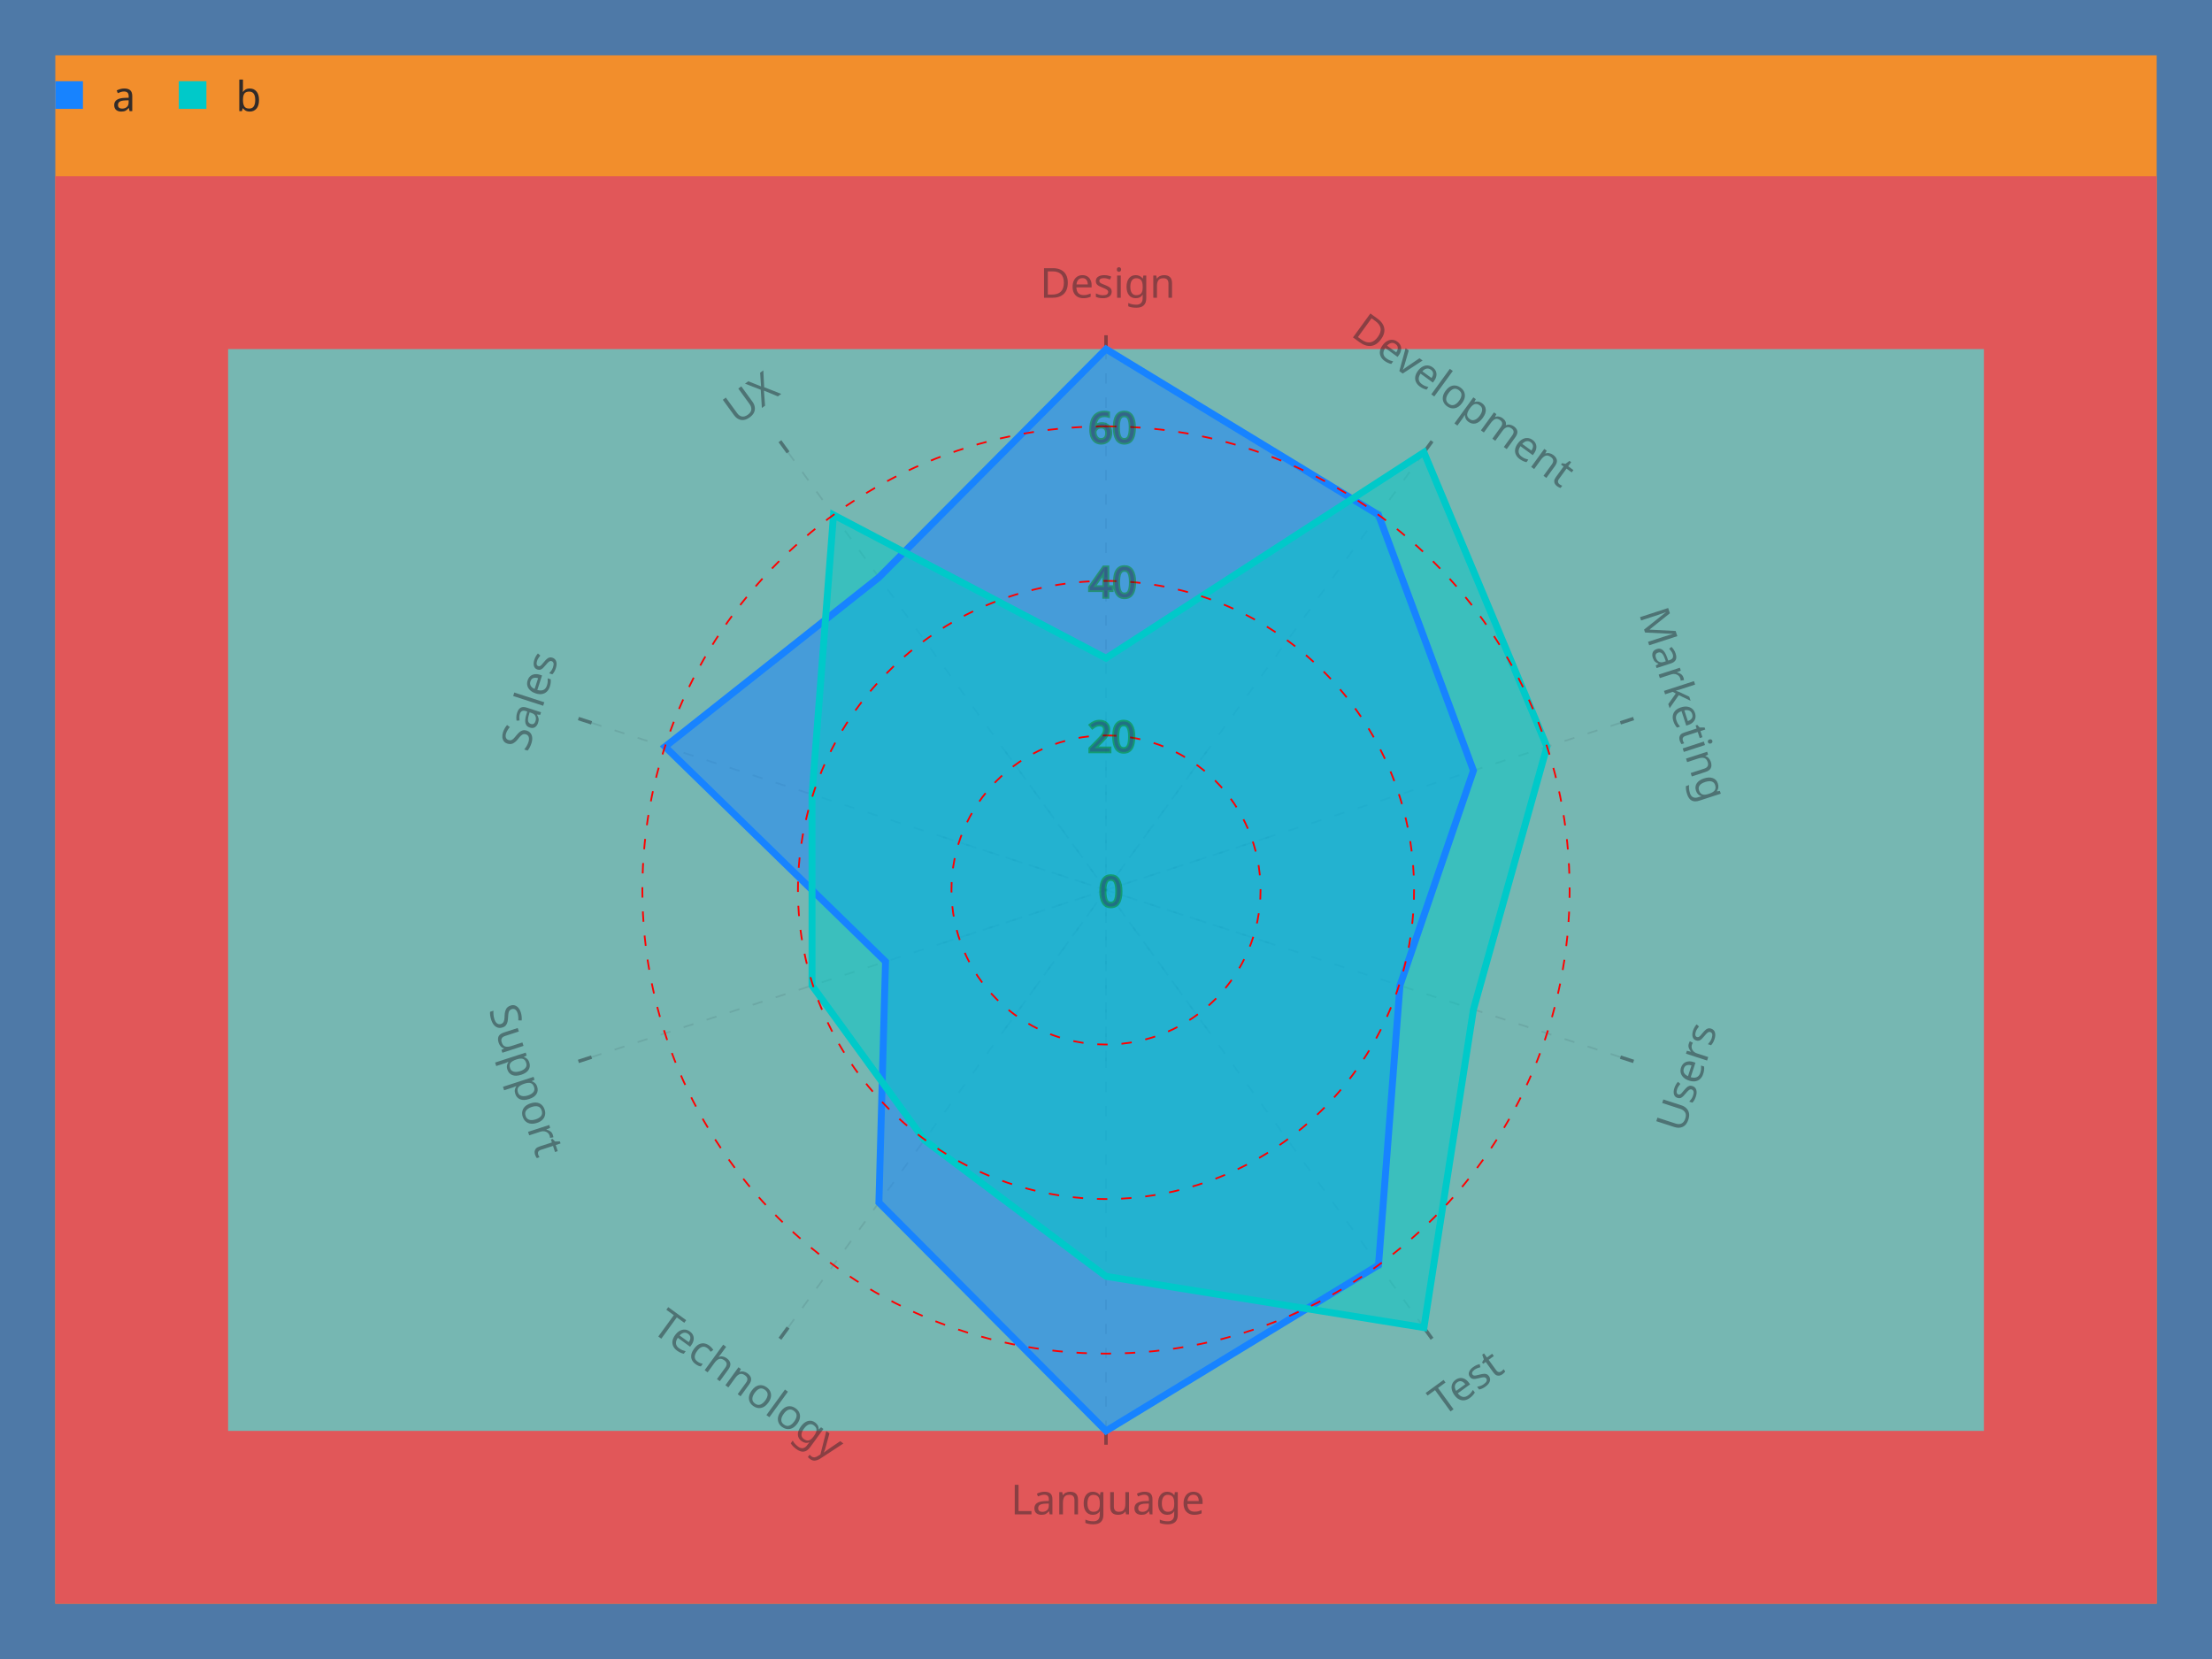
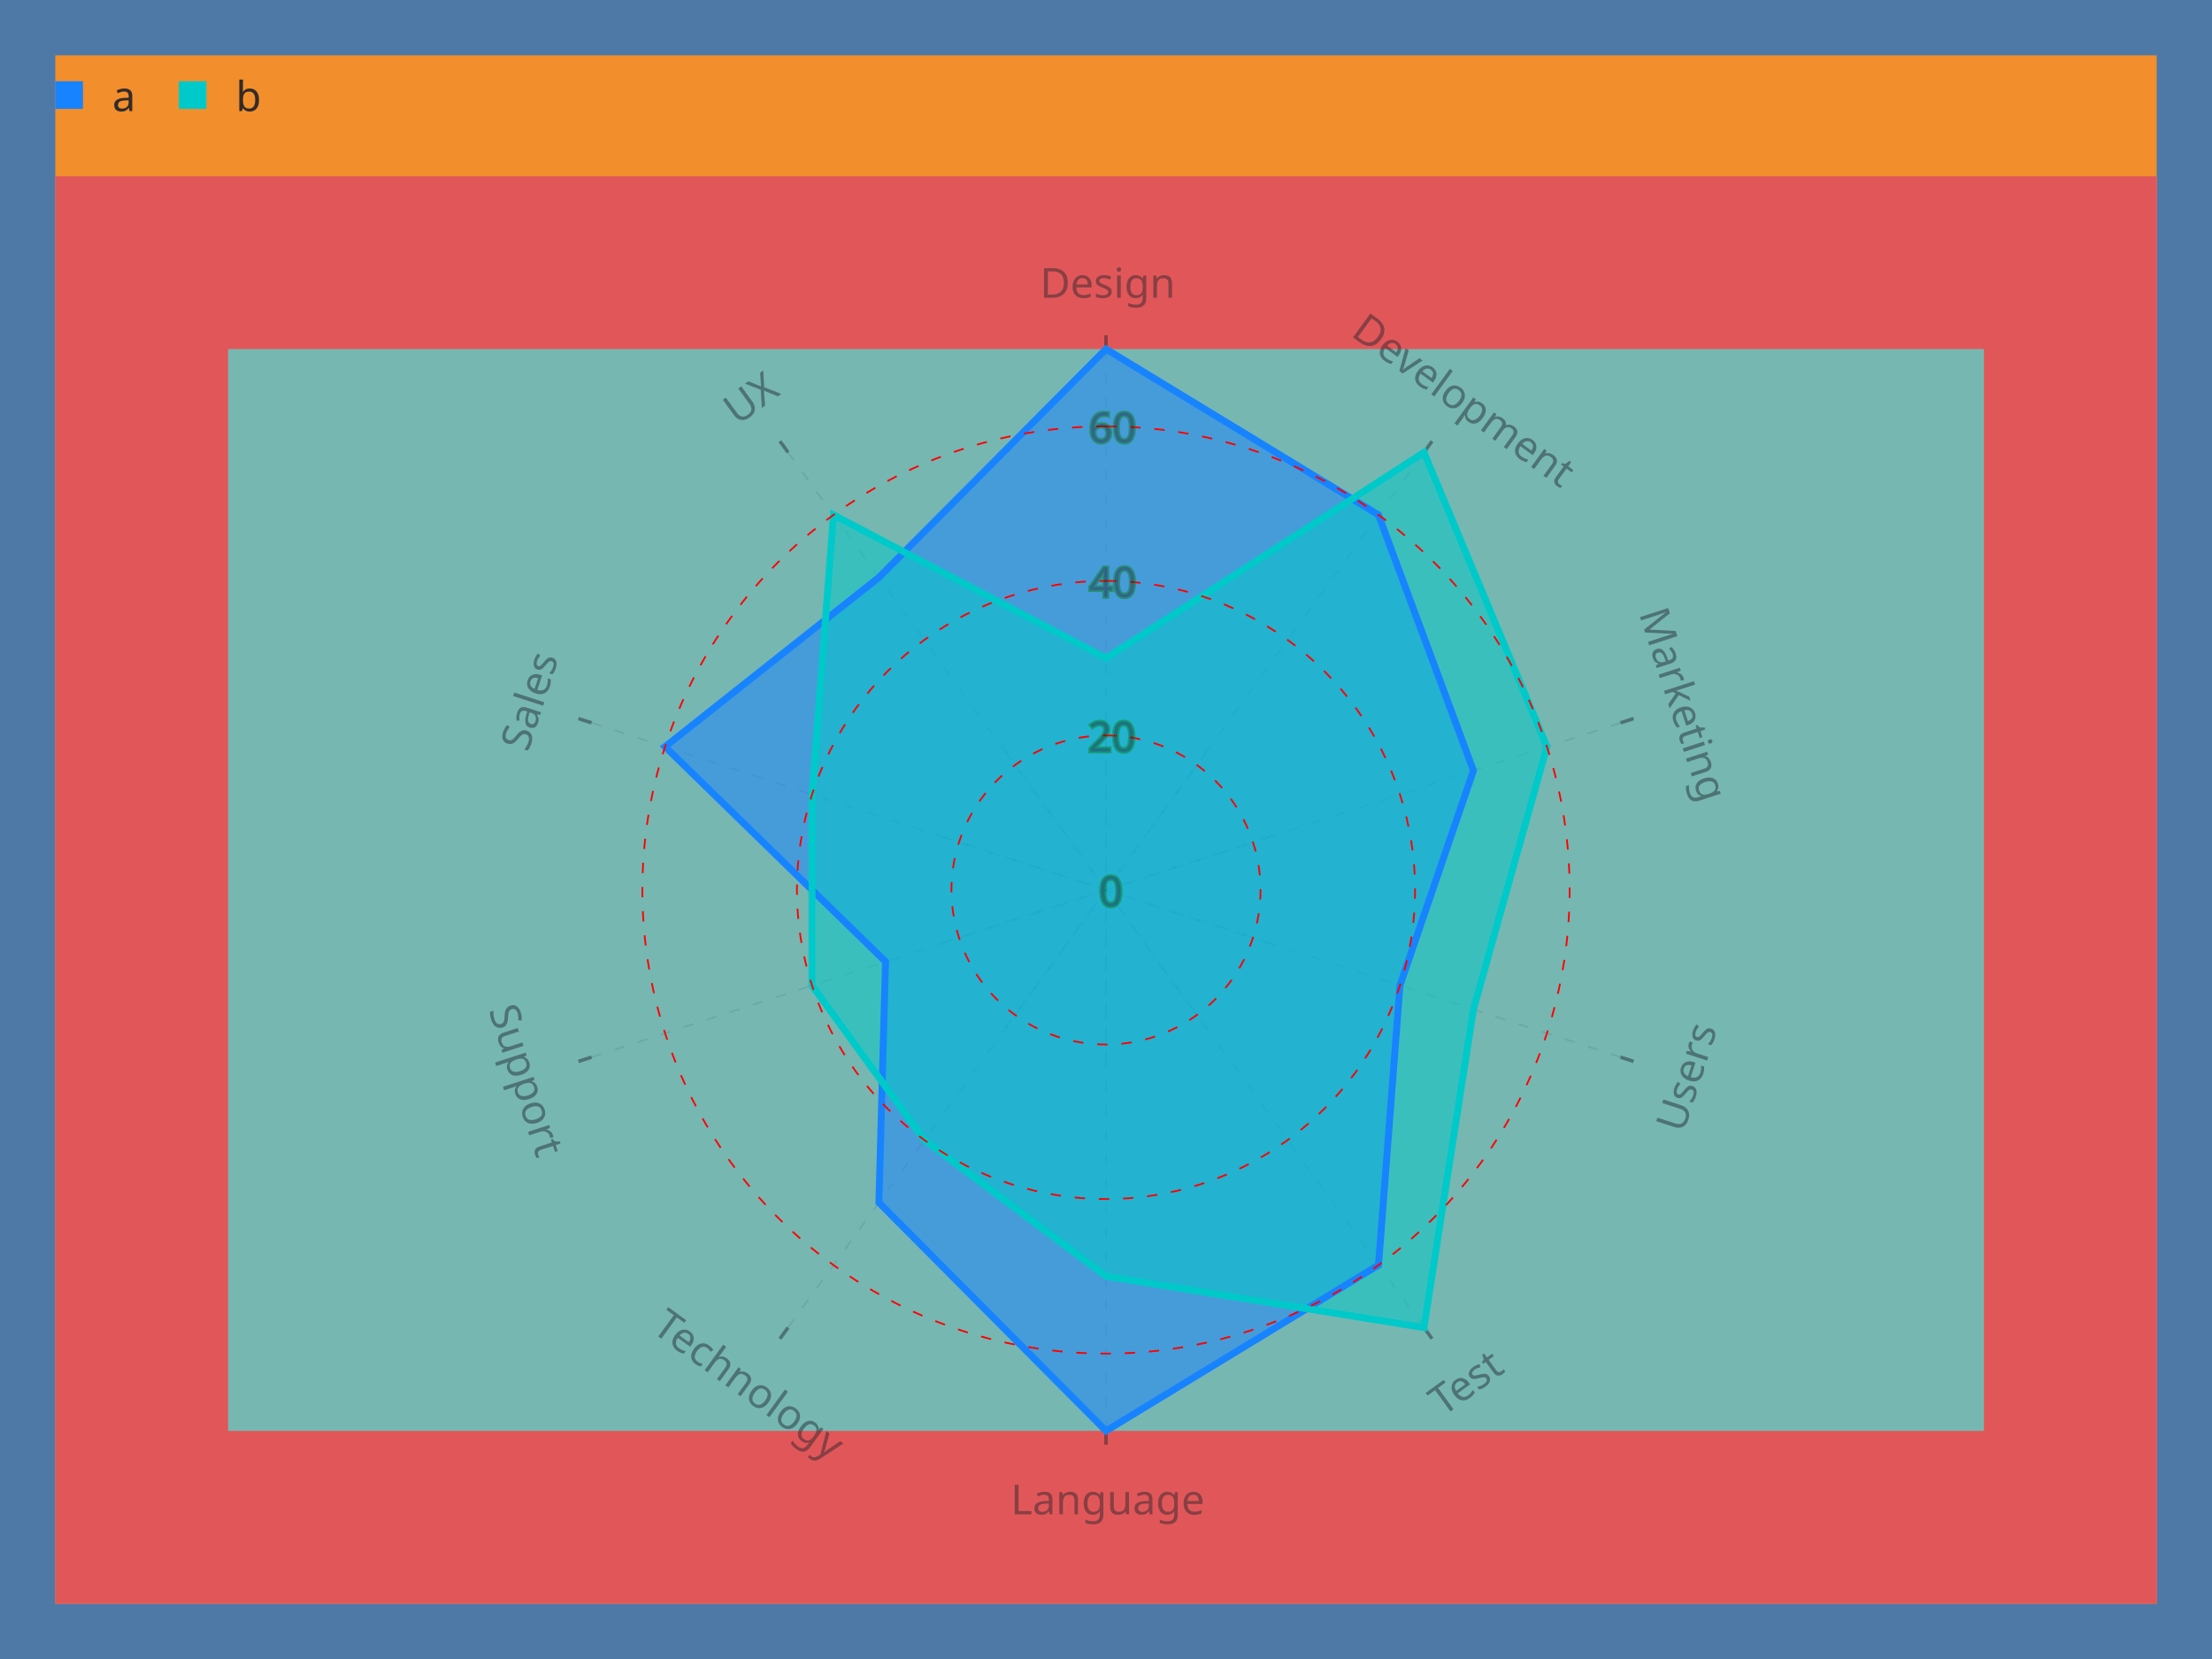
<svg xmlns="http://www.w3.org/2000/svg" width="640" height="480" style="background: transparent;" color-interpolation-filters="sRGB">
  <defs>
    <clipPath transform="matrix(1,0,0,1,-16,-16)" id="clip-path-56-32">
      <use href="#g-svg-56" transform="matrix(1,0,0,1,16,16)" />
    </clipPath>
  </defs>
  <g id="g-svg-camera" transform="matrix(1,0,0,1,0,0)">
    <g id="g-root" fill="none" transform="matrix(1,0,0,1,0,0)">
      <g id="g-svg-17" fill="none" transform="matrix(1,0,0,1,0,0)" class="view">
        <g transform="matrix(1,0,0,1,0,0)">
          <path id="g-svg-18" fill="rgba(78,121,167,1)" class="area" d="M 0,0 l 640,0 l 0,480 l-640 0 z" width="640" height="480" />
        </g>
        <g transform="matrix(1,0,0,1,16,16)">
          <path id="g-svg-19" fill="rgba(242,142,44,1)" class="area" d="M 0,0 l 608,0 l 0,448 l-608 0 z" width="608" height="448" />
        </g>
        <g transform="matrix(1,0,0,1,16,51)">
          <path id="g-svg-20" fill="rgba(225,87,89,1)" class="area" d="M 0,0 l 608,0 l 0,413 l-608 0 z" width="608" height="413" />
        </g>
        <g transform="matrix(1,0,0,1,66,101)">
          <path id="g-svg-21" fill="rgba(118,183,178,1)" class="area" d="M 0,0 l 508,0 l 0,313 l-508 0 z" width="508" height="313" />
        </g>
        <g id="g-svg-22" fill="none" transform="matrix(1,0,0,1,0,0)" class="component">
          <g id="g-svg-25" fill="none" width="608" height="23" transform="matrix(1,0,0,1,16,16)">
            <g id="g-svg-26" fill="none" class="legend-category" width="72.28" height="23" transform="matrix(1,0,0,1,0,0)">
              <g id="g-svg-27" fill="none" transform="matrix(1,0,0,1,0,0)" class="legend-title-group">
                <g id="g-svg-28" fill="none" width="72.28" height="23" transform="matrix(1,0,0,1,0,0)" class="legend-title" />
              </g>
              <g id="g-svg-29" fill="none" transform="matrix(1,0,0,1,0,0)" class="legend-items-group">
                <g id="g-svg-30" fill="none" width="72.28" height="23" transform="matrix(1,0,0,1,0,0)" class="legend-items">
                  <g id="g-svg-31" fill="none" transform="matrix(1,0,0,1,0,0)" class="items-navigator">
                    <g id="g-svg-32" fill="none" class="navigator-content-group" transform="matrix(1,0,0,1,0,0)" clip-path="url(#clip-path-56-32)">
                      <g id="g-svg-33" fill="none" class="navigator-play-window" transform="matrix(1,0,0,1,0,0)">
                        <g id="g-svg-51" fill="none" class="items-item-page" transform="matrix(1,0,0,1,0,0)">
                          <g id="g-svg-35" fill="none" transform="matrix(1,0,0,1,0,0)" class="items-item" width="23.72" height="23">
                            <g id="g-svg-41" fill="none" transform="matrix(1,0,0,1,0,0)" class="legend-category-item-background-group">
                              <g transform="matrix(1,0,0,1,0,0)">
                                <path id="g-svg-42" fill="rgba(0,0,0,0)" class="legend-category-item-background" d="M 0,0 l 23.72,0 l 0,23 l-23.72 0 z" width="23.72" height="23" visibility="visible" />
                              </g>
                            </g>
                            <g id="g-svg-36" fill="none" transform="matrix(0.5,0,0,0.5,4,11.5)" class="legend-category-item-marker-group">
                              <g transform="matrix(1,0,0,1,-8,-8)">
                                <path id="g-svg-37" fill="rgba(23,131,255,1)" d="M 0,0 L 16,0 L 16,16 L 0,16 Z" stroke-width="0" class="legend-category-item-marker" visibility="visible" />
                              </g>
                            </g>
                            <g id="g-svg-38" fill="none" transform="matrix(1,0,0,1,16,11.5)" class="legend-category-item-label-group">
                              <g transform="matrix(1,0,0,1,0,0)">
                                <text id="g-svg-39" fill="rgba(29,33,41,1)" dominant-baseline="central" paint-order="stroke" dx="0.5" font-family="sans-serif" font-size="12" font-style="normal" font-variant="normal" font-weight="normal" stroke-width="1" text-anchor="left" class="legend-category-item-label" fill-opacity="0.9" visibility="visible">
                                  a
                                </text>
                              </g>
                            </g>
                            <g id="g-svg-40" fill="none" transform="matrix(1,0,0,1,0,0)" class="legend-category-item-value-group" />
                          </g>
                          <g id="g-svg-43" fill="none" transform="matrix(1,0,0,1,35.72,0)" class="items-item" width="24.56" height="23">
                            <g id="g-svg-49" fill="none" transform="matrix(1,0,0,1,0,0)" class="legend-category-item-background-group">
                              <g transform="matrix(1,0,0,1,0,0)">
                                <path id="g-svg-50" fill="rgba(0,0,0,0)" class="legend-category-item-background" d="M 0,0 l 24.56,0 l 0,23 l-24.56 0 z" width="24.56" height="23" visibility="visible" />
                              </g>
                            </g>
                            <g id="g-svg-44" fill="none" transform="matrix(0.5,0,0,0.5,4,11.5)" class="legend-category-item-marker-group">
                              <g transform="matrix(1,0,0,1,-8,-8)">
                                <path id="g-svg-45" fill="rgba(0,201,201,1)" d="M 0,0 L 16,0 L 16,16 L 0,16 Z" stroke-width="0" class="legend-category-item-marker" visibility="visible" />
                              </g>
                            </g>
                            <g id="g-svg-46" fill="none" transform="matrix(1,0,0,1,16,11.5)" class="legend-category-item-label-group">
                              <g transform="matrix(1,0,0,1,0,0)">
                                <text id="g-svg-47" fill="rgba(29,33,41,1)" dominant-baseline="central" paint-order="stroke" dx="0.5" font-family="sans-serif" font-size="12" font-style="normal" font-variant="normal" font-weight="normal" stroke-width="1" text-anchor="left" class="legend-category-item-label" fill-opacity="0.9" visibility="visible">
                                  b
                                </text>
                              </g>
                            </g>
                            <g id="g-svg-48" fill="none" transform="matrix(1,0,0,1,0,0)" class="legend-category-item-value-group" />
                          </g>
                        </g>
                      </g>
                    </g>
                    <g id="g-svg-34" fill="none" transform="matrix(1,0,0,1,0,0)" class="navigator-controller" />
                    <g transform="matrix(1,0,0,1,0,0)">
                      <path id="g-svg-56" fill="none" d="M 0,0 l 60.28,0 l 0,23 l-60.28 0 z" class="navigator-clip-path" width="60.28" height="23" />
                    </g>
                  </g>
                </g>
              </g>
            </g>
          </g>
        </g>
        <g id="g-svg-23" fill="none" transform="matrix(1,0,0,1,0,0)" class="component">
          <g id="g-svg-57" fill="none" transform="matrix(1,0,0,1,0,0)">
            <g id="g-svg-58" fill="none" transform="matrix(1,0,0,1,0,0)" class="axis-grid-group">
              <g id="g-svg-59" fill="none" transform="matrix(1,0,0,1,0,0)" class="axis-grid">
                <g id="g-svg-60" fill="none" transform="matrix(1,0,0,1,0,0)" class="grid-line-group">
                  <g transform="matrix(1,0,0,1,320,101)">
                    <path id="g-svg-62" fill="none" class="grid-line" stroke="rgba(29,33,41,1)" stroke-width="0.5" stroke-dasharray="3,4" d="M 0,0 L 0,206.5" stroke-opacity="0.1" />
                  </g>
                  <g transform="matrix(1,0,0,1,290.6107,130.8888)">
                    <path id="g-svg-63" fill="none" class="grid-line" stroke="rgba(29,33,41,1)" stroke-width="0.5" stroke-dasharray="3,4" d="M 121.378,0 L 0,167.062" stroke-opacity="0.1" />
                  </g>
                  <g transform="matrix(1,0,0,1,272.4472,209.1388)">
                    <path id="g-svg-64" fill="none" class="grid-line" stroke="rgba(29,33,41,1)" stroke-width="0.5" stroke-dasharray="3,4" d="M 196.393,0 L 0,63.812" stroke-opacity="0.1" />
                  </g>
                  <g transform="matrix(1,0,0,1,272.4472,242.0491)">
                    <path id="g-svg-65" fill="none" class="grid-line" stroke="rgba(29,33,41,1)" stroke-width="0.5" stroke-dasharray="3,4" d="M 196.393,63.812 L 0,0" stroke-opacity="0.1" />
                  </g>
                  <g transform="matrix(1,0,0,1,290.6107,217.0491)">
                    <path id="g-svg-66" fill="none" class="grid-line" stroke="rgba(29,33,41,1)" stroke-width="0.5" stroke-dasharray="3,4" d="M 121.378,167.062 L 0,0" stroke-opacity="0.1" />
                  </g>
                  <g transform="matrix(1,0,0,1,320,207.5)">
                    <path id="g-svg-67" fill="none" class="grid-line" stroke="rgba(29,33,41,1)" stroke-width="0.5" stroke-dasharray="3,4" d="M 0,206.5 L 0,0" stroke-opacity="0.1" />
                  </g>
                  <g transform="matrix(1,0,0,1,228.0116,217.0491)">
                    <path id="g-svg-68" fill="none" class="grid-line" stroke="rgba(29,33,41,1)" stroke-width="0.5" stroke-dasharray="3,4" d="M 0,167.062 L 121.378,0" stroke-opacity="0.1" />
                  </g>
                  <g transform="matrix(1,0,0,1,171.1597,242.0491)">
                    <path id="g-svg-69" fill="none" class="grid-line" stroke="rgba(29,33,41,1)" stroke-width="0.5" stroke-dasharray="3,4" d="M 0,63.812 L 196.393,0" stroke-opacity="0.1" />
                  </g>
                  <g transform="matrix(1,0,0,1,171.1597,209.1388)">
                    <path id="g-svg-70" fill="none" class="grid-line" stroke="rgba(29,33,41,1)" stroke-width="0.5" stroke-dasharray="3,4" d="M 0,0 L 196.393,63.812" stroke-opacity="0.1" />
                  </g>
                  <g transform="matrix(1,0,0,1,228.0116,130.8888)">
                    <path id="g-svg-71" fill="none" class="grid-line" stroke="rgba(29,33,41,1)" stroke-width="0.5" stroke-dasharray="3,4" d="M 0,0 L 121.378,167.062" stroke-opacity="0.1" />
                  </g>
                </g>
                <g id="g-svg-61" fill="none" transform="matrix(1,0,0,1,0,0)" class="grid-region-group" />
              </g>
            </g>
            <g id="g-svg-72" fill="none" transform="matrix(1,0,0,1,0,0)" class="axis-main-group">
              <g id="g-svg-73" fill="none" transform="matrix(1,0,0,1,0,0)" class="axis-line-group" />
              <g id="g-svg-74" fill="none" transform="matrix(1,0,0,1,0,0)" class="axis-tick-group">
                <g id="g-svg-75" fill="none" transform="matrix(1,0,0,1,320,101)" class="axis-tick">
                  <g transform="matrix(1,0,0,1,0,-4)">
                    <line id="g-svg-85" fill="none" x1="0" y1="4" x2="2.4492935982947064e-16" y2="0" class="axis-tick-item" stroke-width="1" stroke="rgba(29,33,41,1)" opacity="0.45" />
                  </g>
                </g>
                <g id="g-svg-76" fill="none" transform="matrix(1,0,0,1,411.9884,130.8888)" class="axis-tick">
                  <g transform="matrix(1,0,0,1,0,-3.236068)">
                    <line id="g-svg-86" fill="none" x1="0" y1="3.236" x2="2.351" y2="0" class="axis-tick-item" stroke-width="1" stroke="rgba(29,33,41,1)" opacity="0.45" />
                  </g>
                </g>
                <g id="g-svg-77" fill="none" transform="matrix(1,0,0,1,468.8403,209.1388)" class="axis-tick">
                  <g transform="matrix(1,0,0,1,0,-1.236068)">
                    <line id="g-svg-87" fill="none" x1="0" y1="1.236" x2="3.804" y2="0" class="axis-tick-item" stroke-width="1" stroke="rgba(29,33,41,1)" opacity="0.45" />
                  </g>
                </g>
                <g id="g-svg-78" fill="none" transform="matrix(1,0,0,1,468.8403,305.8611)" class="axis-tick">
                  <g transform="matrix(1,0,0,1,0,0)">
                    <line id="g-svg-88" fill="none" x1="0" y1="0" x2="3.804" y2="1.236" class="axis-tick-item" stroke-width="1" stroke="rgba(29,33,41,1)" opacity="0.45" />
                  </g>
                </g>
                <g id="g-svg-79" fill="none" transform="matrix(1,0,0,1,411.9884,384.1111)" class="axis-tick">
                  <g transform="matrix(1,0,0,1,0,0)">
                    <line id="g-svg-89" fill="none" x1="0" y1="0" x2="2.351" y2="3.236" class="axis-tick-item" stroke-width="1" stroke="rgba(29,33,41,1)" opacity="0.45" />
                  </g>
                </g>
                <g id="g-svg-80" fill="none" transform="matrix(1,0,0,1,320,414)" class="axis-tick">
                  <g transform="matrix(1,0,0,1,0,0)">
                    <line id="g-svg-90" fill="none" x1="0" y1="0" x2="2.4492935982947064e-16" y2="4" class="axis-tick-item" stroke-width="1" stroke="rgba(29,33,41,1)" opacity="0.45" />
                  </g>
                </g>
                <g id="g-svg-81" fill="none" transform="matrix(1,0,0,1,228.0116,384.1111)" class="axis-tick">
                  <g transform="matrix(1,0,0,1,-2.351141,0)">
                    <line id="g-svg-91" fill="none" x1="2.351" y1="0" x2="0" y2="3.236" class="axis-tick-item" stroke-width="1" stroke="rgba(29,33,41,1)" opacity="0.45" />
                  </g>
                </g>
                <g id="g-svg-82" fill="none" transform="matrix(1,0,0,1,171.1597,305.8611)" class="axis-tick">
                  <g transform="matrix(1,0,0,1,-3.804226,0)">
                    <line id="g-svg-92" fill="none" x1="3.804" y1="0" x2="0" y2="1.236" class="axis-tick-item" stroke-width="1" stroke="rgba(29,33,41,1)" opacity="0.45" />
                  </g>
                </g>
                <g id="g-svg-83" fill="none" transform="matrix(1,0,0,1,171.1597,209.1388)" class="axis-tick">
                  <g transform="matrix(1,0,0,1,-3.804226,-1.236068)">
                    <line id="g-svg-93" fill="none" x1="3.804" y1="1.236" x2="0" y2="0" class="axis-tick-item" stroke-width="1" stroke="rgba(29,33,41,1)" opacity="0.45" />
                  </g>
                </g>
                <g id="g-svg-84" fill="none" transform="matrix(1,0,0,1,228.0116,130.8888)" class="axis-tick">
                  <g transform="matrix(1,0,0,1,-2.351141,-3.236068)">
                    <line id="g-svg-94" fill="none" x1="2.351" y1="3.236" x2="0" y2="0" class="axis-tick-item" stroke-width="1" stroke="rgba(29,33,41,1)" opacity="0.45" />
                  </g>
                </g>
              </g>
              <g id="g-svg-95" fill="none" transform="matrix(1,0,0,1,0,0)" class="axis-label-group">
                <g id="g-svg-96" fill="none" transform="matrix(1,0,0,1,320,93)" class="axis-label">
                  <g transform="matrix(1,0,0,1,0,0)">
                    <text id="g-svg-106" fill="rgba(29,33,41,1)" dominant-baseline="central" paint-order="stroke" dx="0.5" font-family="sans-serif" font-size="12" font-style="normal" font-variant="normal" font-weight="normal" stroke-width="1" text-anchor="middle" class="axis-label-item" dy="-11.5px" opacity="0.45">
                      Design
                    </text>
                  </g>
                </g>
                <g id="g-svg-97" fill="none" transform="matrix(0.809017,0.587785,-0.587785,0.809017,416.6907,124.4167)" class="axis-label">
                  <g transform="matrix(1,0,0,1,0,0)">
                    <text id="g-svg-107" fill="rgba(29,33,41,1)" dominant-baseline="central" paint-order="stroke" dx="0.5" font-family="sans-serif" font-size="12" font-style="normal" font-variant="normal" font-weight="normal" stroke-width="1" text-anchor="middle" class="axis-label-item" dy="-11.5px" opacity="0.45">
                      Development
                    </text>
                  </g>
                </g>
                <g id="g-svg-98" fill="none" transform="matrix(0.309017,0.951057,-0.951057,0.309017,476.4488,206.6667)" class="axis-label">
                  <g transform="matrix(1,0,0,1,0,0)">
                    <text id="g-svg-108" fill="rgba(29,33,41,1)" dominant-baseline="central" paint-order="stroke" dx="0.5" font-family="sans-serif" font-size="12" font-style="normal" font-variant="normal" font-weight="normal" stroke-width="1" text-anchor="middle" class="axis-label-item" dy="-11.5px" opacity="0.45">
                      Marketing
                    </text>
                  </g>
                </g>
                <g id="g-svg-99" fill="none" transform="matrix(0.309017,-0.951057,0.951057,0.309017,476.4488,308.3333)" class="axis-label">
                  <g transform="matrix(1,0,0,1,0,0)">
                    <text id="g-svg-109" fill="rgba(29,33,41,1)" dominant-baseline="central" paint-order="stroke" dx="0.5" font-family="sans-serif" font-size="12" font-style="normal" font-variant="normal" font-weight="normal" stroke-width="1" text-anchor="middle" class="axis-label-item" dy="11.5px" opacity="0.45">
                      Users
                    </text>
                  </g>
                </g>
                <g id="g-svg-100" fill="none" transform="matrix(0.809017,-0.587785,0.587785,0.809017,416.6907,390.5833)" class="axis-label">
                  <g transform="matrix(1,0,0,1,0,0)">
                    <text id="g-svg-110" fill="rgba(29,33,41,1)" dominant-baseline="central" paint-order="stroke" dx="0.5" font-family="sans-serif" font-size="12" font-style="normal" font-variant="normal" font-weight="normal" stroke-width="1" text-anchor="middle" class="axis-label-item" dy="11.5px" opacity="0.45">
                      Test
                    </text>
                  </g>
                </g>
                <g id="g-svg-101" fill="none" transform="matrix(1,0,0,1,320,422)" class="axis-label">
                  <g transform="matrix(1,0,0,1,0,0)">
                    <text id="g-svg-111" fill="rgba(29,33,41,1)" dominant-baseline="central" paint-order="stroke" dx="0.5" font-family="sans-serif" font-size="12" font-style="normal" font-variant="normal" font-weight="normal" stroke-width="1" text-anchor="middle" class="axis-label-item" dy="11.5px" opacity="0.45">
                      Language
                    </text>
                  </g>
                </g>
                <g id="g-svg-102" fill="none" transform="matrix(0.809017,0.587785,-0.587785,0.809017,223.3093,390.5833)" class="axis-label">
                  <g transform="matrix(1,0,0,1,0,0)">
                    <text id="g-svg-112" fill="rgba(29,33,41,1)" dominant-baseline="central" paint-order="stroke" dx="0.5" font-family="sans-serif" font-size="12" font-style="normal" font-variant="normal" font-weight="normal" stroke-width="1" text-anchor="middle" class="axis-label-item" dy="11.5px" opacity="0.45">
                      Technology
                    </text>
                  </g>
                </g>
                <g id="g-svg-103" fill="none" transform="matrix(0.309017,0.951057,-0.951057,0.309017,163.5512,308.3333)" class="axis-label">
                  <g transform="matrix(1,0,0,1,0,0)">
                    <text id="g-svg-113" fill="rgba(29,33,41,1)" dominant-baseline="central" paint-order="stroke" dx="0.5" font-family="sans-serif" font-size="12" font-style="normal" font-variant="normal" font-weight="normal" stroke-width="1" text-anchor="middle" class="axis-label-item" dy="11.5px" opacity="0.45">
                      Support
                    </text>
                  </g>
                </g>
                <g id="g-svg-104" fill="none" transform="matrix(0.309017,-0.951057,0.951057,0.309017,163.5512,206.6667)" class="axis-label">
                  <g transform="matrix(1,0,0,1,0,0)">
                    <text id="g-svg-114" fill="rgba(29,33,41,1)" dominant-baseline="central" paint-order="stroke" dx="0.5" font-family="sans-serif" font-size="12" font-style="normal" font-variant="normal" font-weight="normal" stroke-width="1" text-anchor="middle" class="axis-label-item" dy="-11.5px" opacity="0.45">
                      Sales
                    </text>
                  </g>
                </g>
                <g id="g-svg-105" fill="none" transform="matrix(0.809017,-0.587785,0.587785,0.809017,223.3093,124.4167)" class="axis-label">
                  <g transform="matrix(1,0,0,1,0,0)">
                    <text id="g-svg-115" fill="rgba(29,33,41,1)" dominant-baseline="central" paint-order="stroke" dx="0.5" font-family="sans-serif" font-size="12" font-style="normal" font-variant="normal" font-weight="normal" stroke-width="1" text-anchor="middle" class="axis-label-item" dy="-11.5px" opacity="0.45">
                      UX
                    </text>
                  </g>
                </g>
              </g>
            </g>
            <g id="g-svg-116" fill="none" transform="matrix(1,0,0,1,0,0)" class="axis-title-group" />
          </g>
        </g>
        <g transform="matrix(1,0,0,1,16,51)">
          <path id="g-svg-140" fill="rgba(0,0,0,0)" class="plot" d="M 0,0 l 608,0 l 0,413 l-608 0 z" width="608" height="413" />
          <g id="g-svg-141" fill="none" transform="matrix(1,0,0,1,0,0)" class="main-layer">
            <g transform="matrix(1,0,0,1,176.423,50)">
              <path id="g-svg-144" fill="rgba(23,131,255,1)" d="M 127.577,0 L 206.424,47.976 L 233.892,121.956 L 212.629,184.135 L 206.424,265.024 L 127.577,313 L 61.871,246.937 L 63.788,177.226 L 0,115.048 L 61.871,66.063 Z M 127.577,156.5 L 127.577,156.5 L 127.577,156.5 L 127.577,156.5 L 127.577,156.5 L 127.577,156.5 L 127.577,156.5 L 127.577,156.5 L 127.577,156.5 L 127.577,156.5 Z" fill-opacity="0.5" stroke-width="0" stroke="rgba(23,131,255,1)" class="element" />
            </g>
            <g transform="matrix(1,0,0,1,218.948,79.889)">
              <path id="g-svg-145" fill="rgba(0,201,201,1)" d="M 85.052,59.54 L 177.04,0 L 212.629,85.159 L 191.367,161.155 L 177.04,253.222 L 85.052,238.397 L 32.487,198.96 L 0,154.246 L 0,98.976 L 6.205,18.087 Z M 85.052,126.611 L 85.052,126.611 L 85.052,126.611 L 85.052,126.611 L 85.052,126.611 L 85.052,126.611 L 85.052,126.611 L 85.052,126.611 L 85.052,126.611 L 85.052,126.611 Z" fill-opacity="0.5" stroke-width="0" stroke="rgba(0,201,201,1)" class="element" />
            </g>
          </g>
          <g id="g-svg-142" fill="none" transform="matrix(1,0,0,1,0,0)" class="main-layer">
            <g transform="matrix(1,0,0,1,176.423,50)">
              <path id="g-svg-146" fill="none" d="M 127.577,0 L 206.424,47.976 L 233.892,121.956 L 212.629,184.135 L 206.424,265.024 L 127.577,313 L 61.871,246.937 L 63.788,177.226 L 0,115.048 L 61.871,66.063 Z" stroke-linecap="round" stroke="rgba(23,131,255,1)" stroke-width="2" class="element" />
            </g>
            <g transform="matrix(1,0,0,1,218.948,79.889)">
              <path id="g-svg-147" fill="none" d="M 85.052,59.54 L 177.04,0 L 212.629,85.159 L 191.367,161.155 L 177.04,253.222 L 85.052,238.397 L 32.487,198.96 L 0,154.246 L 0,98.976 L 6.205,18.087 Z" stroke-linecap="round" stroke="rgba(0,201,201,1)" stroke-width="2" class="element" />
            </g>
          </g>
          <g id="g-svg-143" fill="none" transform="matrix(1,0,0,1,0,0)" class="label-layer" />
        </g>
        <g id="g-svg-24" fill="none" transform="matrix(1,0,0,1,0,0)" class="component">
          <g id="g-svg-117" fill="none" class="axis" transform="matrix(1,0,0,1,0,0)">
            <g id="g-svg-118" fill="none" transform="matrix(1,0,0,1,0,0)" class="axis-grid-group">
              <g id="g-svg-119" fill="none" transform="matrix(1,0,0,1,0,0)" class="axis-grid">
                <g id="g-svg-120" fill="none" transform="matrix(1,0,0,1,0,0)" class="grid-line-group">
                  <g transform="matrix(1,0,0,1,320,257.5)">
-                     <path id="g-svg-122" fill="none" class="grid-line" stroke="rgba(255,0,0,1)" stroke-width="0.5" stroke-dasharray="3,4" d="M 0,0 A 0 0 0 0 1 0 0 A 0 0 0 0 1 0 0 A 0 0 0 0 1 0 0" />
+                     <path id="g-svg-122" fill="none" class="grid-line" stroke="rgba(255,0,0,1)" stroke-width="0.5" stroke-dasharray="3,4" d="M 0,0 A 0 0 0 0 1 0 0 A 0 0 0 0 1 0 0 A 0 0 0 0 1 0 0 A 0 0 0 0 1 0 0 A 0 0 0 0 1 0 0 A 0 0 0 0 1 0 0 A 0 0 0 0 1 0 0 A 0 0 0 0 1 0 0 A 0 0 0 0 1 0 0 A 0 0 0 0 1 0 0" />
                  </g>
                  <g transform="matrix(1,0,0,1,275.2857,212.7857)">
-                     <path id="g-svg-123" fill="none" class="grid-line" stroke="rgba(255,0,0,1)" stroke-width="0.5" stroke-dasharray="3,4" d="M 44.714,0 A 44.714 44.714 0 0 1 44.714 89.429 A 44.714 44.714 0 0 1 44.714 0 A 44.714 44.714 0 0 1 44.714 0" />
+                     <path id="g-svg-123" fill="none" class="grid-line" stroke="rgba(255,0,0,1)" stroke-width="0.5" stroke-dasharray="3,4" d="M 44.714,0 A 44.714 44.714 0 0 1 70.997 8.54 A 44.714 44.714 0 0 1 87.24 30.897 A 44.714 44.714 0 0 1 87.24 58.532 A 44.714 44.714 0 0 1 70.997 80.889 A 44.714 44.714 0 0 1 44.714 89.429 A 44.714 44.714 0 0 1 18.432 80.889 A 44.714 44.714 0 0 1 2.188 58.532 A 44.714 44.714 0 0 1 2.188 30.897 A 44.714 44.714 0 0 1 18.432 8.54 A 44.714 44.714 0 0 1 44.714 0" />
                  </g>
                  <g transform="matrix(1,0,0,1,230.5714,168.0714)">
-                     <path id="g-svg-124" fill="none" class="grid-line" stroke="rgba(255,0,0,1)" stroke-width="0.5" stroke-dasharray="3,4" d="M 89.429,0 A 89.429 89.429 0 0 1 89.429 178.857 A 89.429 89.429 0 0 1 89.429 0 A 89.429 89.429 0 0 1 89.429 0" />
+                     <path id="g-svg-124" fill="none" class="grid-line" stroke="rgba(255,0,0,1)" stroke-width="0.5" stroke-dasharray="3,4" d="M 89.429,0 A 89.429 89.429 0 0 1 141.993 17.079 A 89.429 89.429 0 0 1 174.48 61.794 A 89.429 89.429 0 0 1 174.48 117.064 A 89.429 89.429 0 0 1 141.993 161.778 A 89.429 89.429 0 0 1 89.429 178.857 A 89.429 89.429 0 0 1 36.864 161.778 A 89.429 89.429 0 0 1 4.377 117.064 A 89.429 89.429 0 0 1 4.377 61.794 A 89.429 89.429 0 0 1 36.864 17.079 A 89.429 89.429 0 0 1 89.429 0" />
                  </g>
                  <g transform="matrix(1,0,0,1,185.8571,123.3571)">
-                     <path id="g-svg-125" fill="none" class="grid-line" stroke="rgba(255,0,0,1)" stroke-width="0.5" stroke-dasharray="3,4" d="M 134.143,0 A 134.143 134.143 0 0 1 134.143 268.286 A 134.143 134.143 0 0 1 134.143 0 A 134.143 134.143 0 0 1 134.143 0" />
+                     <path id="g-svg-125" fill="none" class="grid-line" stroke="rgba(255,0,0,1)" stroke-width="0.5" stroke-dasharray="3,4" d="M 134.143,0 A 134.143 134.143 0 0 1 212.99 25.619 A 134.143 134.143 0 0 1 261.72 92.69 A 134.143 134.143 0 0 1 261.72 175.595 A 134.143 134.143 0 0 1 212.99 242.667 A 134.143 134.143 0 0 1 134.143 268.286 A 134.143 134.143 0 0 1 55.296 242.667 A 134.143 134.143 0 0 1 6.565 175.595 A 134.143 134.143 0 0 1 6.565 92.69 A 134.143 134.143 0 0 1 55.296 25.619 A 134.143 134.143 0 0 1 134.143 0" />
                  </g>
                </g>
                <g id="g-svg-121" fill="none" transform="matrix(1,0,0,1,0,0)" class="grid-region-group" />
              </g>
            </g>
            <g id="g-svg-126" fill="none" transform="matrix(1,0,0,1,0,0)" class="axis-main-group">
              <g id="g-svg-127" fill="none" transform="matrix(1,0,0,1,0,0)" class="axis-line-group">
                <g transform="matrix(1,0,0,1,320,101)">
                  <line id="g-svg-128" fill="none" x1="0" y1="0" x2="0" y2="156.5" class="axis-line axis-line" stroke-width="0.5" stroke="rgba(255,255,0,1)" stroke-opacity="0.45" opacity="0" />
                </g>
              </g>
              <g id="g-svg-129" fill="none" transform="matrix(1,0,0,1,0,0)" class="axis-tick-group" />
              <g id="g-svg-130" fill="none" transform="matrix(1,0,0,1,0,0)" class="axis-label-group">
                <g id="g-svg-131" fill="none" transform="matrix(1,0,0,1,324.34,257.5)" class="axis-label">
                  <g transform="matrix(1,0,0,1,0,0)">
                    <text id="g-svg-135" fill="rgba(29,33,41,1)" dominant-baseline="central" paint-order="stroke" dx="0.5" font-family="sans-serif" font-size="12" font-style="normal" font-variant="normal" font-weight="normal" stroke-width="1" text-anchor="end" class="axis-label-item" opacity="0.45" stroke="rgba(0,128,0,1)">
                      0
                    </text>
                  </g>
                </g>
                <g id="g-svg-132" fill="none" transform="matrix(1,0,0,1,328.06,212.7857)" class="axis-label">
                  <g transform="matrix(1,0,0,1,0,0)">
                    <text id="g-svg-136" fill="rgba(29,33,41,1)" dominant-baseline="central" paint-order="stroke" dx="0.5" font-family="sans-serif" font-size="12" font-style="normal" font-variant="normal" font-weight="normal" stroke-width="1" text-anchor="end" class="axis-label-item" opacity="0.45" stroke="rgba(0,128,0,1)">
                      20
                    </text>
                  </g>
                </g>
                <g id="g-svg-133" fill="none" transform="matrix(1,0,0,1,328.3,168.0714)" class="axis-label">
                  <g transform="matrix(1,0,0,1,0,0)">
                    <text id="g-svg-137" fill="rgba(29,33,41,1)" dominant-baseline="central" paint-order="stroke" dx="0.5" font-family="sans-serif" font-size="12" font-style="normal" font-variant="normal" font-weight="normal" stroke-width="1" text-anchor="end" class="axis-label-item" opacity="0.45" stroke="rgba(0,128,0,1)">
                      40
                    </text>
                  </g>
                </g>
                <g id="g-svg-134" fill="none" transform="matrix(1,0,0,1,328.24,123.3571)" class="axis-label">
                  <g transform="matrix(1,0,0,1,0,0)">
                    <text id="g-svg-138" fill="rgba(29,33,41,1)" dominant-baseline="central" paint-order="stroke" dx="0.5" font-family="sans-serif" font-size="12" font-style="normal" font-variant="normal" font-weight="normal" stroke-width="1" text-anchor="end" class="axis-label-item" opacity="0.45" stroke="rgba(0,128,0,1)">
                      60
                    </text>
                  </g>
                </g>
              </g>
            </g>
            <g id="g-svg-139" fill="none" transform="matrix(1,0,0,1,0,0)" class="axis-title-group" />
          </g>
        </g>
      </g>
    </g>
  </g>
</svg>
